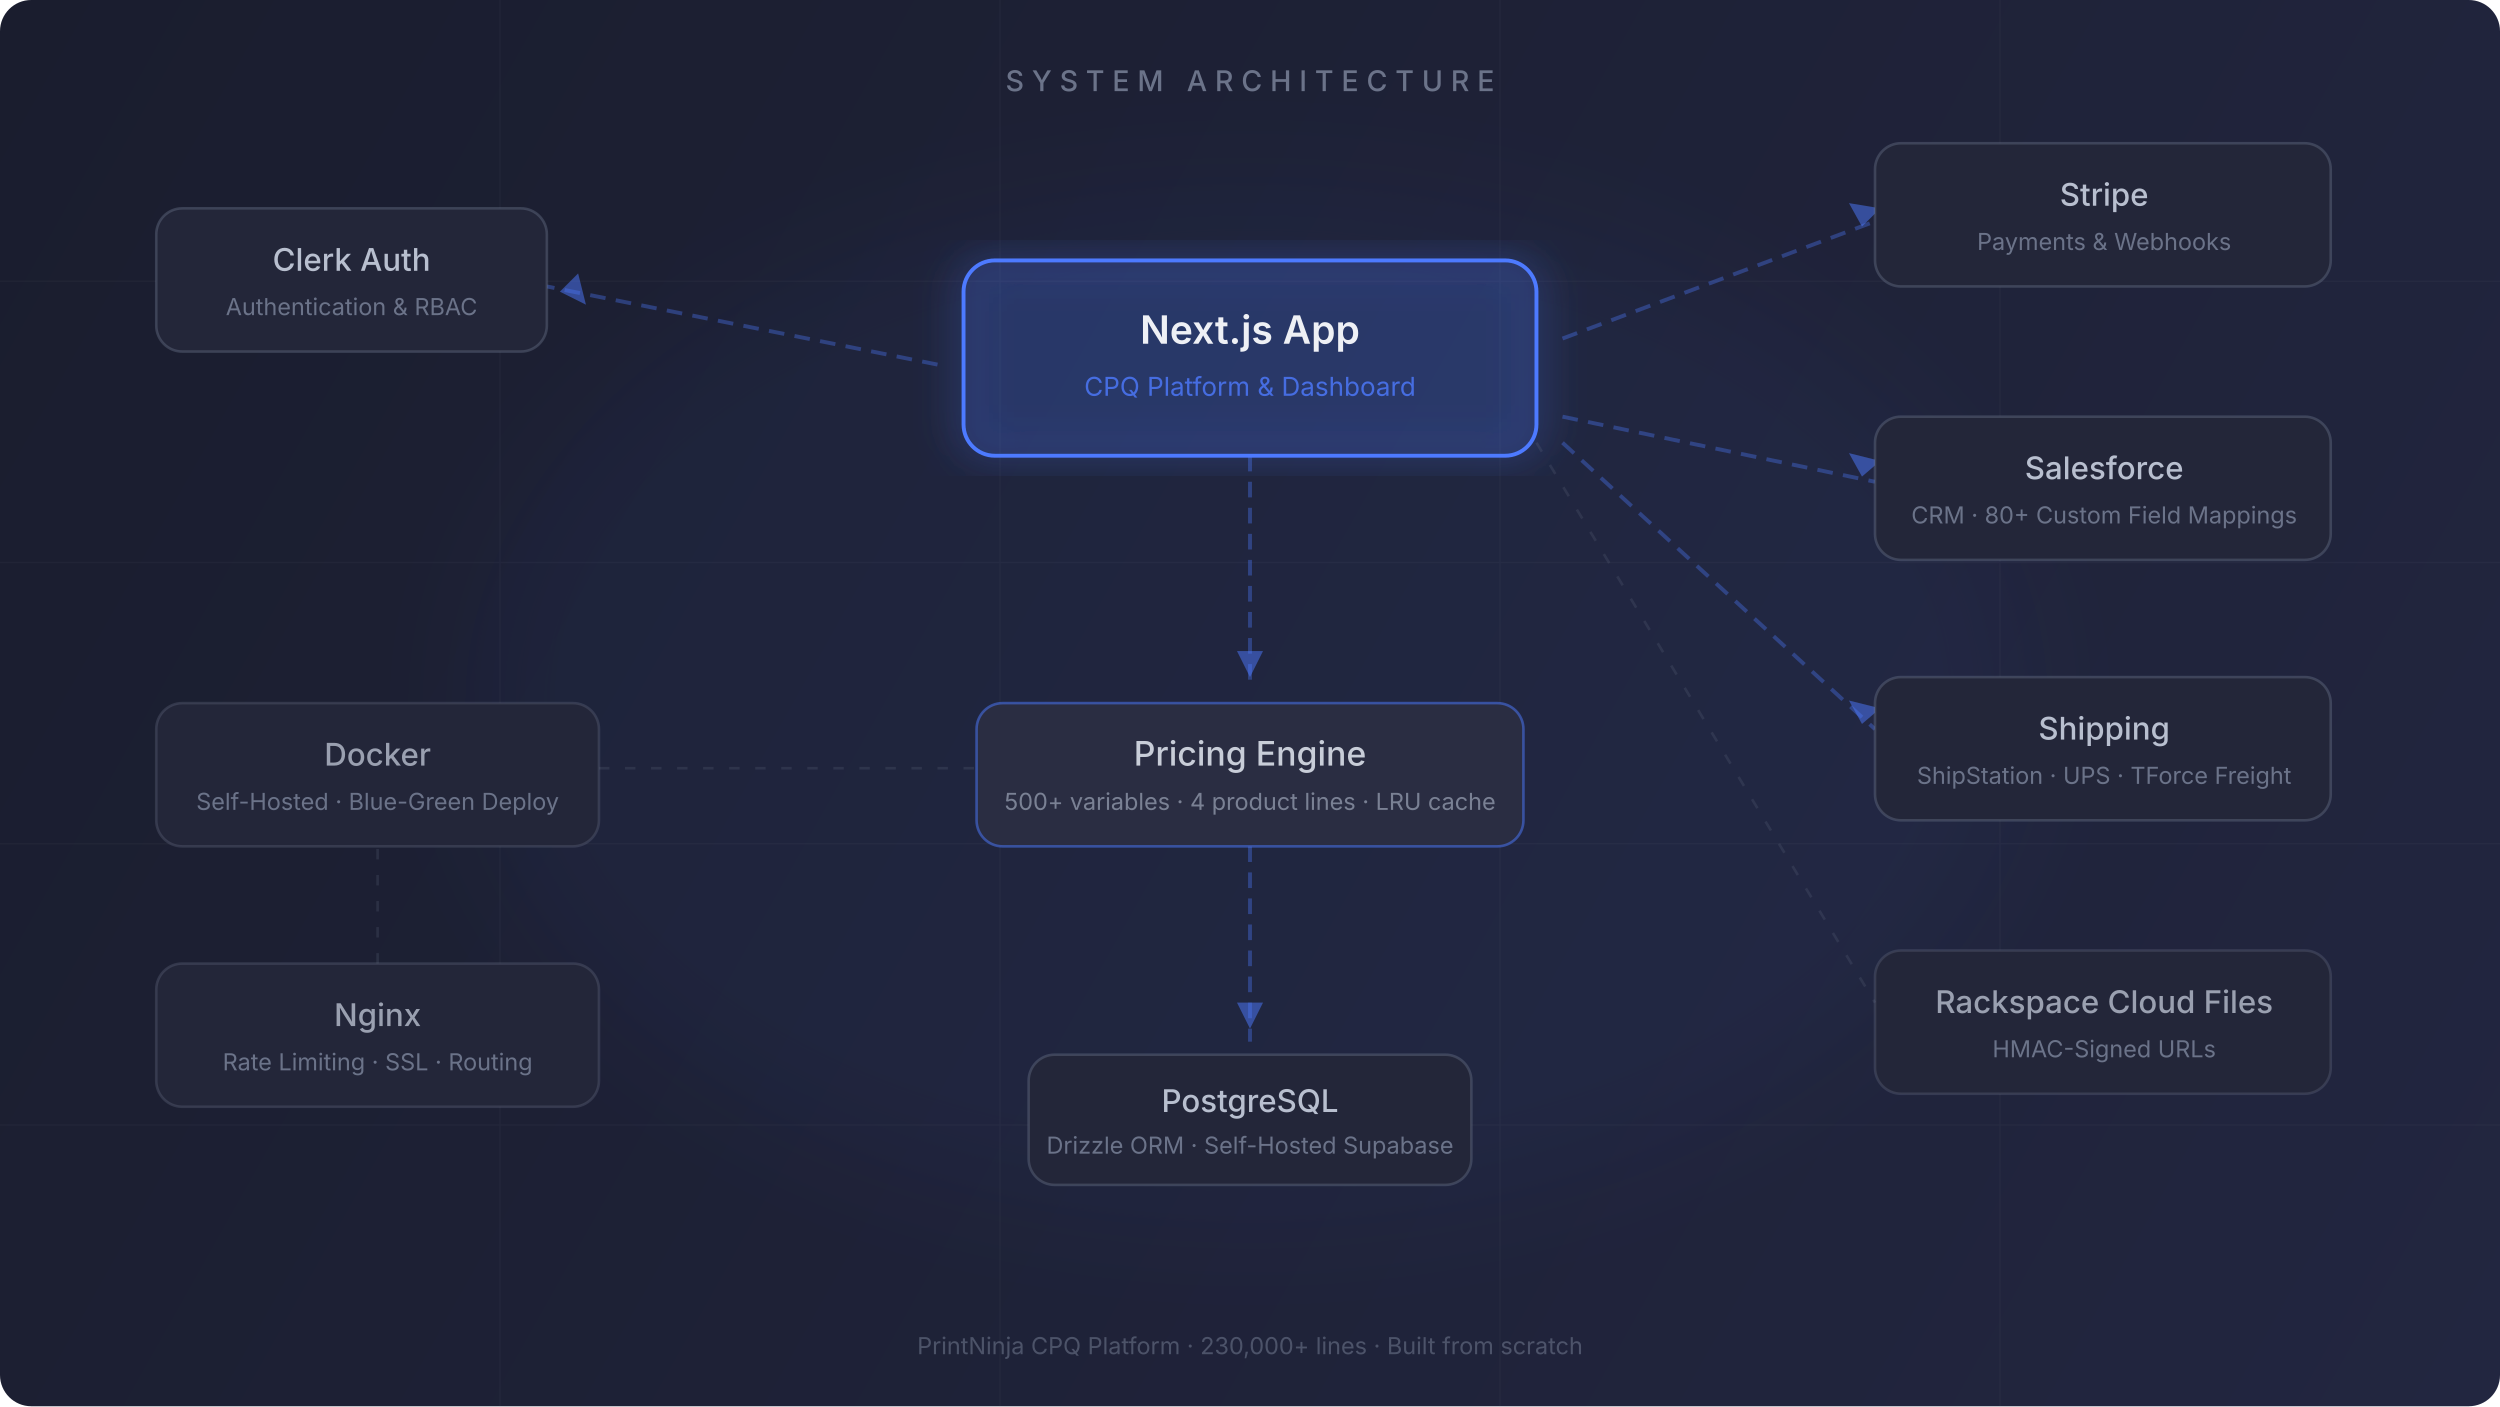
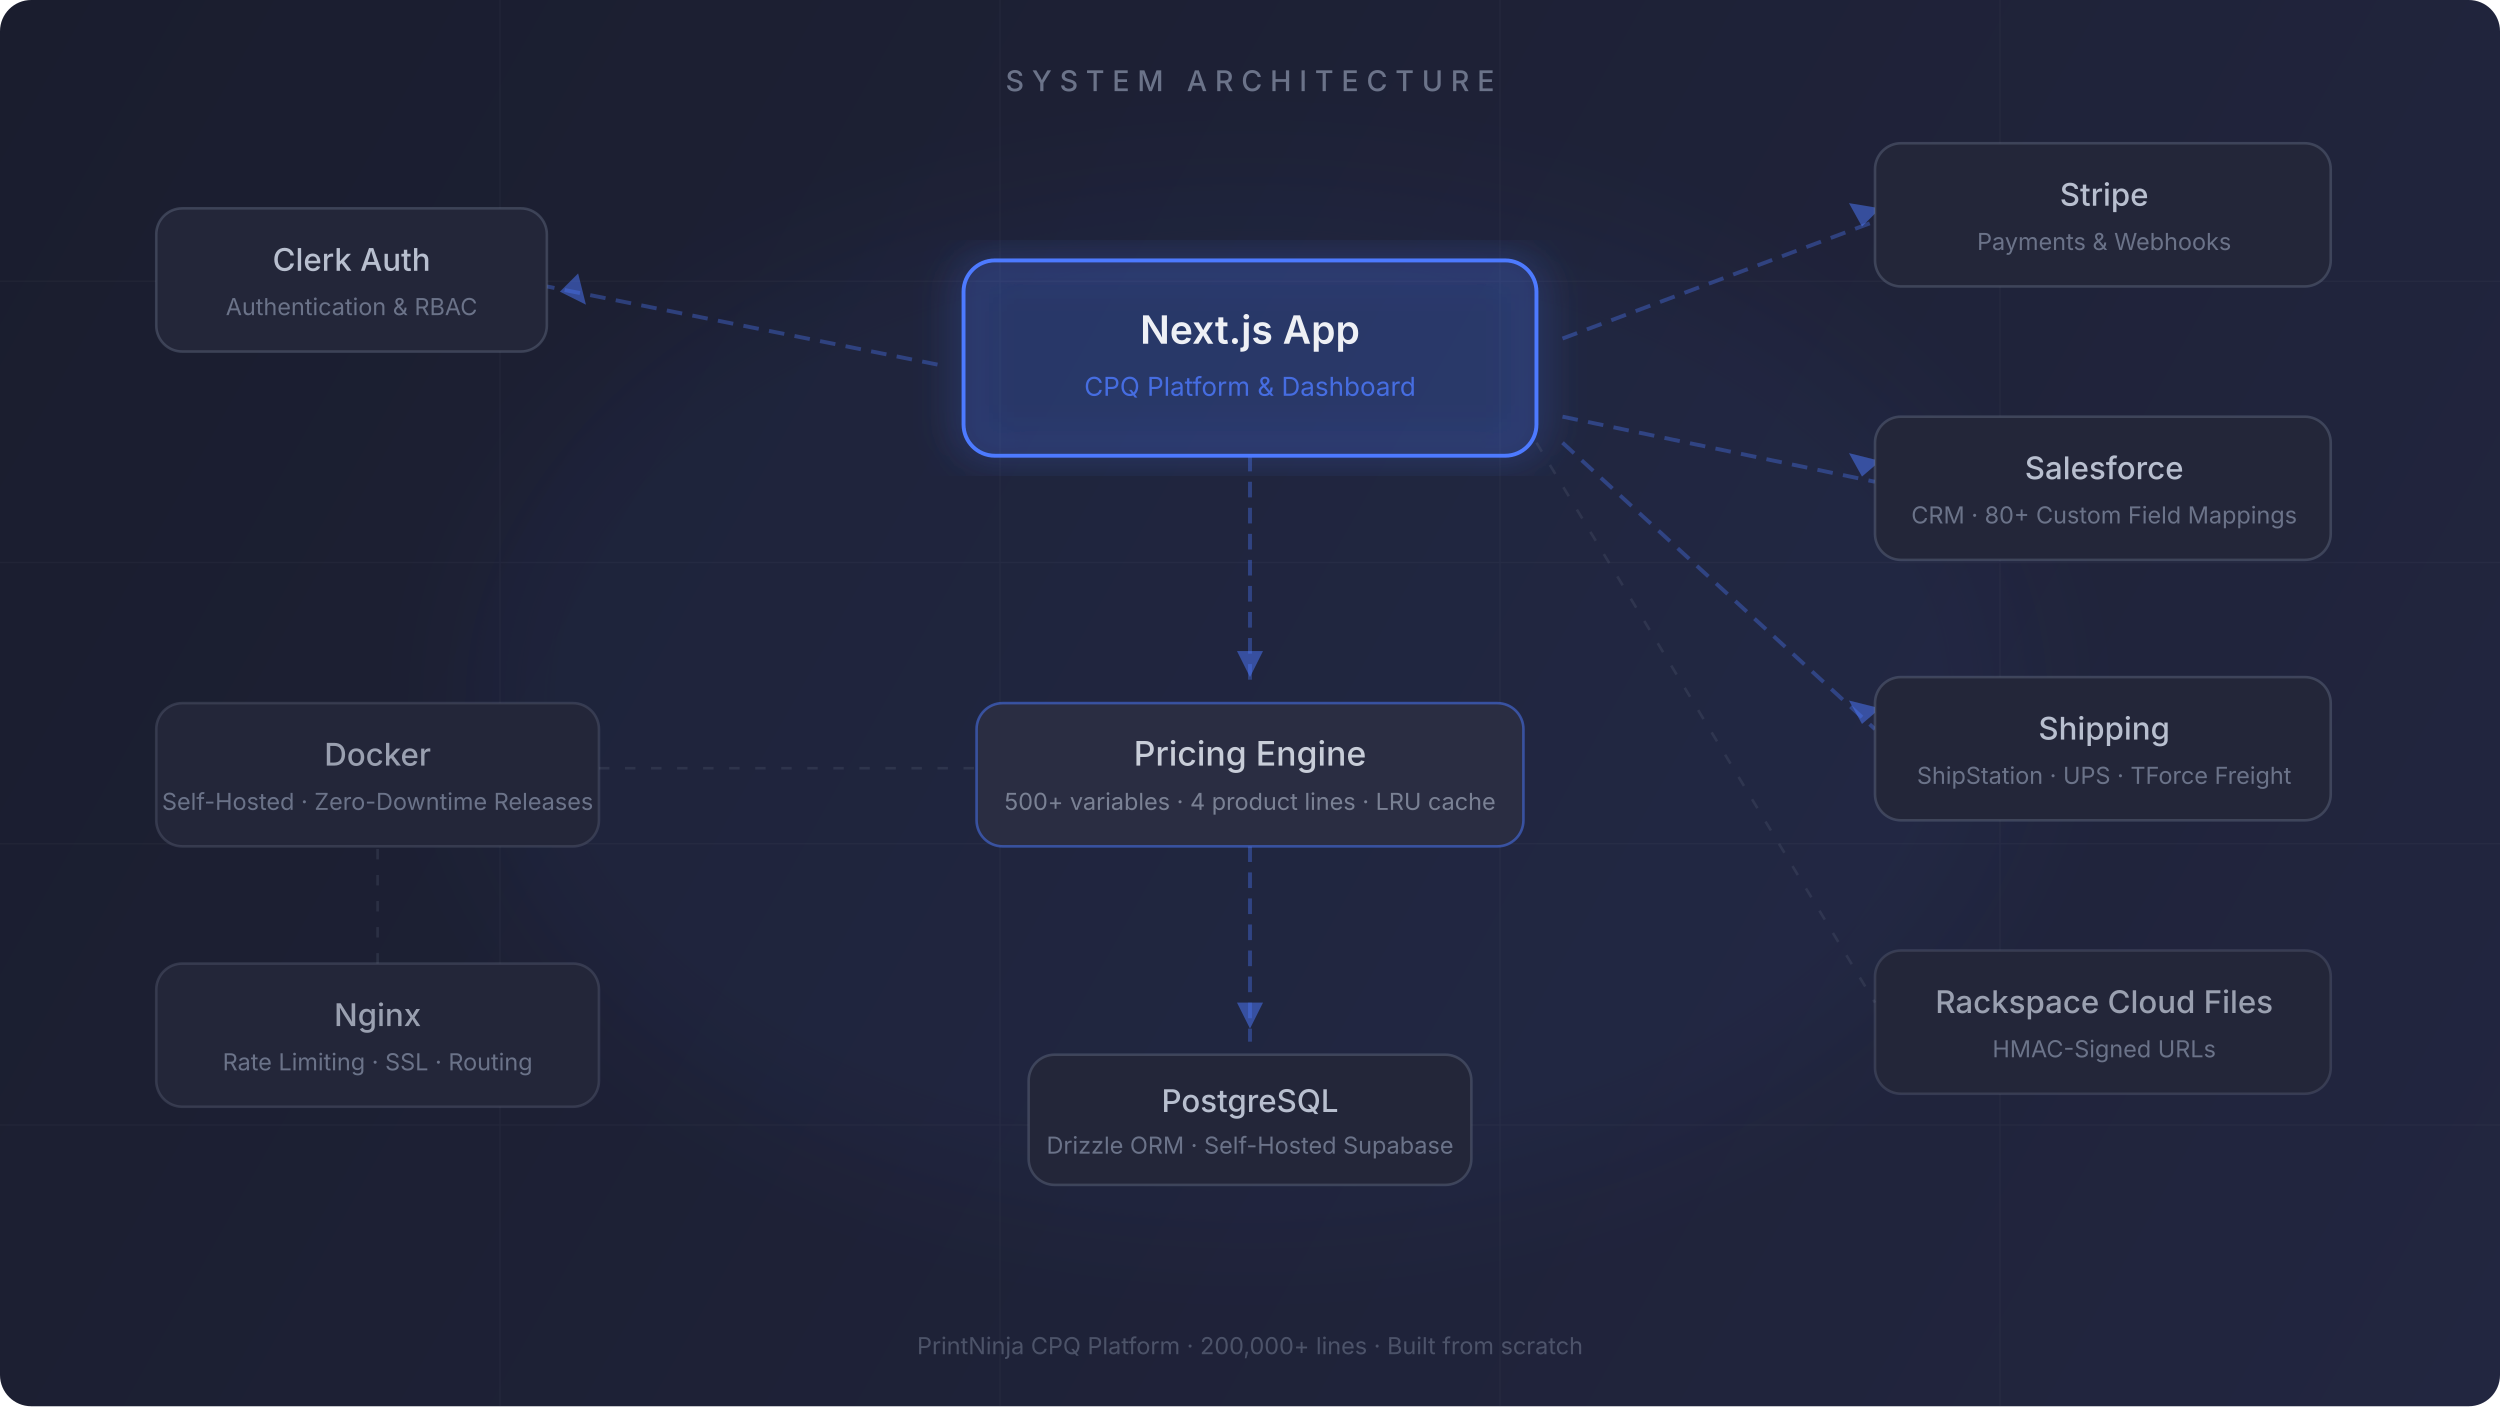
<svg xmlns="http://www.w3.org/2000/svg" viewBox="0 0 960 540" fill="none">
  <defs>
    <linearGradient id="bg" x1="0" y1="0" x2="960" y2="540" gradientUnits="userSpaceOnUse">
      <stop offset="0%" stop-color="#1a1d2e" />
      <stop offset="100%" stop-color="#222640" />
    </linearGradient>
    <filter id="glow">
      <feGaussianBlur stdDeviation="8" result="blur" />
      <feMerge>
        <feMergeNode in="blur" />
        <feMergeNode in="SourceGraphic" />
      </feMerge>
    </filter>
    <filter id="softGlow">
      <feGaussianBlur stdDeviation="20" />
    </filter>
  </defs>
  <rect width="960" height="540" fill="url(#bg)" rx="12" />
  <ellipse cx="480" cy="270" rx="300" ry="200" fill="#4d7aff" opacity="0.04" filter="url(#softGlow)" />
  <g opacity="0.04" stroke="#b8bfcf" stroke-width="0.5">
    <line x1="0" y1="108" x2="960" y2="108" />
    <line x1="0" y1="216" x2="960" y2="216" />
    <line x1="0" y1="324" x2="960" y2="324" />
    <line x1="0" y1="432" x2="960" y2="432" />
    <line x1="192" y1="0" x2="192" y2="540" />
    <line x1="384" y1="0" x2="384" y2="540" />
    <line x1="576" y1="0" x2="576" y2="540" />
    <line x1="768" y1="0" x2="768" y2="540" />
  </g>
  <g stroke="#4d7aff" stroke-width="1.5" stroke-dasharray="6 4" opacity="0.35">
    <line x1="480" y1="175" x2="480" y2="265" />
    <line x1="480" y1="325" x2="480" y2="400" />
    <line x1="360" y1="140" x2="210" y2="110" />
    <line x1="600" y1="130" x2="720" y2="85" />
    <line x1="600" y1="160" x2="720" y2="185" />
    <line x1="600" y1="170" x2="720" y2="280" />
  </g>
  <g fill="#4d7aff" opacity="0.5">
    <polygon points="480,260 475,250 485,250" />
    <polygon points="480,395 475,385 485,385" />
    <polygon points="215,112 222,105 225,117" />
    <polygon points="715,87 710,78 722,80" />
    <polygon points="715,183 710,174 722,177" />
    <polygon points="715,278 710,269 722,272" />
  </g>
  <g filter="url(#glow)">
    <rect x="370" y="100" width="220" height="75" rx="12" fill="#4d7aff" fill-opacity="0.12" stroke="#4d7aff" stroke-width="1.5" />
  </g>
  <text x="480" y="132" text-anchor="middle" fill="#eef0f5" font-family="system-ui, -apple-system, sans-serif" font-size="15" font-weight="600">Next.js App</text>
  <text x="480" y="152" text-anchor="middle" fill="#4d7aff" font-family="system-ui, -apple-system, sans-serif" font-size="10" font-weight="400" opacity="0.8">CPQ Platform &amp; Dashboard</text>
  <rect x="375" y="270" width="210" height="55" rx="10" fill="#2a2d42" stroke="#4d7aff" stroke-width="1" stroke-opacity="0.5" />
  <text x="480" y="294" text-anchor="middle" fill="#c8cdd8" font-family="system-ui, -apple-system, sans-serif" font-size="13" font-weight="500">Pricing Engine</text>
  <text x="480" y="311" text-anchor="middle" fill="#7a8194" font-family="system-ui, -apple-system, sans-serif" font-size="9">500+ variables · 4 product lines · LRU cache</text>
  <rect x="395" y="405" width="170" height="50" rx="10" fill="#232639" stroke="#6b7389" stroke-width="1" stroke-opacity="0.4" />
  <text x="480" y="427" text-anchor="middle" fill="#b8bfcf" font-family="system-ui, -apple-system, sans-serif" font-size="12" font-weight="500">PostgreSQL</text>
  <text x="480" y="443" text-anchor="middle" fill="#6b7389" font-family="system-ui, -apple-system, sans-serif" font-size="9">Drizzle ORM · Self-Hosted Supabase</text>
  <rect x="60" y="80" width="150" height="55" rx="10" fill="#232639" stroke="#6b7389" stroke-width="1" stroke-opacity="0.4" />
  <text x="135" y="104" text-anchor="middle" fill="#b8bfcf" font-family="system-ui, -apple-system, sans-serif" font-size="12" font-weight="500">Clerk Auth</text>
  <text x="135" y="121" text-anchor="middle" fill="#6b7389" font-family="system-ui, -apple-system, sans-serif" font-size="9">Authentication &amp; RBAC</text>
  <rect x="720" y="55" width="175" height="55" rx="10" fill="#232639" stroke="#6b7389" stroke-width="1" stroke-opacity="0.4" />
  <text x="808" y="79" text-anchor="middle" fill="#b8bfcf" font-family="system-ui, -apple-system, sans-serif" font-size="12" font-weight="500">Stripe</text>
  <text x="808" y="96" text-anchor="middle" fill="#6b7389" font-family="system-ui, -apple-system, sans-serif" font-size="9">Payments &amp; Webhooks</text>
  <rect x="720" y="160" width="175" height="55" rx="10" fill="#232639" stroke="#6b7389" stroke-width="1" stroke-opacity="0.4" />
  <text x="808" y="184" text-anchor="middle" fill="#b8bfcf" font-family="system-ui, -apple-system, sans-serif" font-size="12" font-weight="500">Salesforce</text>
  <text x="808" y="201" text-anchor="middle" fill="#6b7389" font-family="system-ui, -apple-system, sans-serif" font-size="9">CRM · 80+ Custom Field Mappings</text>
  <rect x="720" y="260" width="175" height="55" rx="10" fill="#232639" stroke="#6b7389" stroke-width="1" stroke-opacity="0.4" />
  <text x="808" y="284" text-anchor="middle" fill="#b8bfcf" font-family="system-ui, -apple-system, sans-serif" font-size="12" font-weight="500">Shipping</text>
  <text x="808" y="301" text-anchor="middle" fill="#6b7389" font-family="system-ui, -apple-system, sans-serif" font-size="9">ShipStation · UPS · TForce Freight</text>
  <rect x="60" y="270" width="170" height="55" rx="10" fill="#232639" stroke="#6b7389" stroke-width="1" stroke-opacity="0.3" />
  <text x="145" y="294" text-anchor="middle" fill="#9aa0b0" font-family="system-ui, -apple-system, sans-serif" font-size="12" font-weight="500">Docker</text>
-   <text x="145" y="311" text-anchor="middle" fill="#6b7389" font-family="system-ui, -apple-system, sans-serif" font-size="9">Self-Hosted · Blue-Green Deploy</text>
+   <text x="145" y="311" text-anchor="middle" fill="#6b7389" font-family="system-ui, -apple-system, sans-serif" font-size="9">Self-Hosted · Zero-Downtime Releases</text>
  <rect x="720" y="365" width="175" height="55" rx="10" fill="#232639" stroke="#6b7389" stroke-width="1" stroke-opacity="0.3" />
  <text x="808" y="389" text-anchor="middle" fill="#9aa0b0" font-family="system-ui, -apple-system, sans-serif" font-size="12" font-weight="500">Rackspace Cloud Files</text>
  <text x="808" y="406" text-anchor="middle" fill="#6b7389" font-family="system-ui, -apple-system, sans-serif" font-size="9">HMAC-Signed URLs</text>
  <rect x="60" y="370" width="170" height="55" rx="10" fill="#232639" stroke="#6b7389" stroke-width="1" stroke-opacity="0.3" />
  <text x="145" y="394" text-anchor="middle" fill="#9aa0b0" font-family="system-ui, -apple-system, sans-serif" font-size="12" font-weight="500">Nginx</text>
  <text x="145" y="411" text-anchor="middle" fill="#6b7389" font-family="system-ui, -apple-system, sans-serif" font-size="9">Rate Limiting · SSL · Routing</text>
  <g stroke="#6b7389" stroke-width="1" stroke-dasharray="4 6" opacity="0.2">
    <line x1="230" y1="295" x2="375" y2="295" />
    <line x1="145" y1="370" x2="145" y2="325" />
    <line x1="590" y1="170" x2="720" y2="385" />
  </g>
  <text x="480" y="35" text-anchor="middle" fill="#6b7389" font-family="system-ui, -apple-system, sans-serif" font-size="11" font-weight="500" letter-spacing="3">SYSTEM ARCHITECTURE</text>
-   <text x="480" y="520" text-anchor="middle" fill="#6b7389" font-family="system-ui, -apple-system, sans-serif" font-size="9" opacity="0.6">PrintNinja CPQ Platform · 230,000+ lines · Built from scratch</text>
+   <text x="480" y="520" text-anchor="middle" fill="#6b7389" font-family="system-ui, -apple-system, sans-serif" font-size="9" opacity="0.6">PrintNinja CPQ Platform · 200,000+ lines · Built from scratch</text>
</svg>
